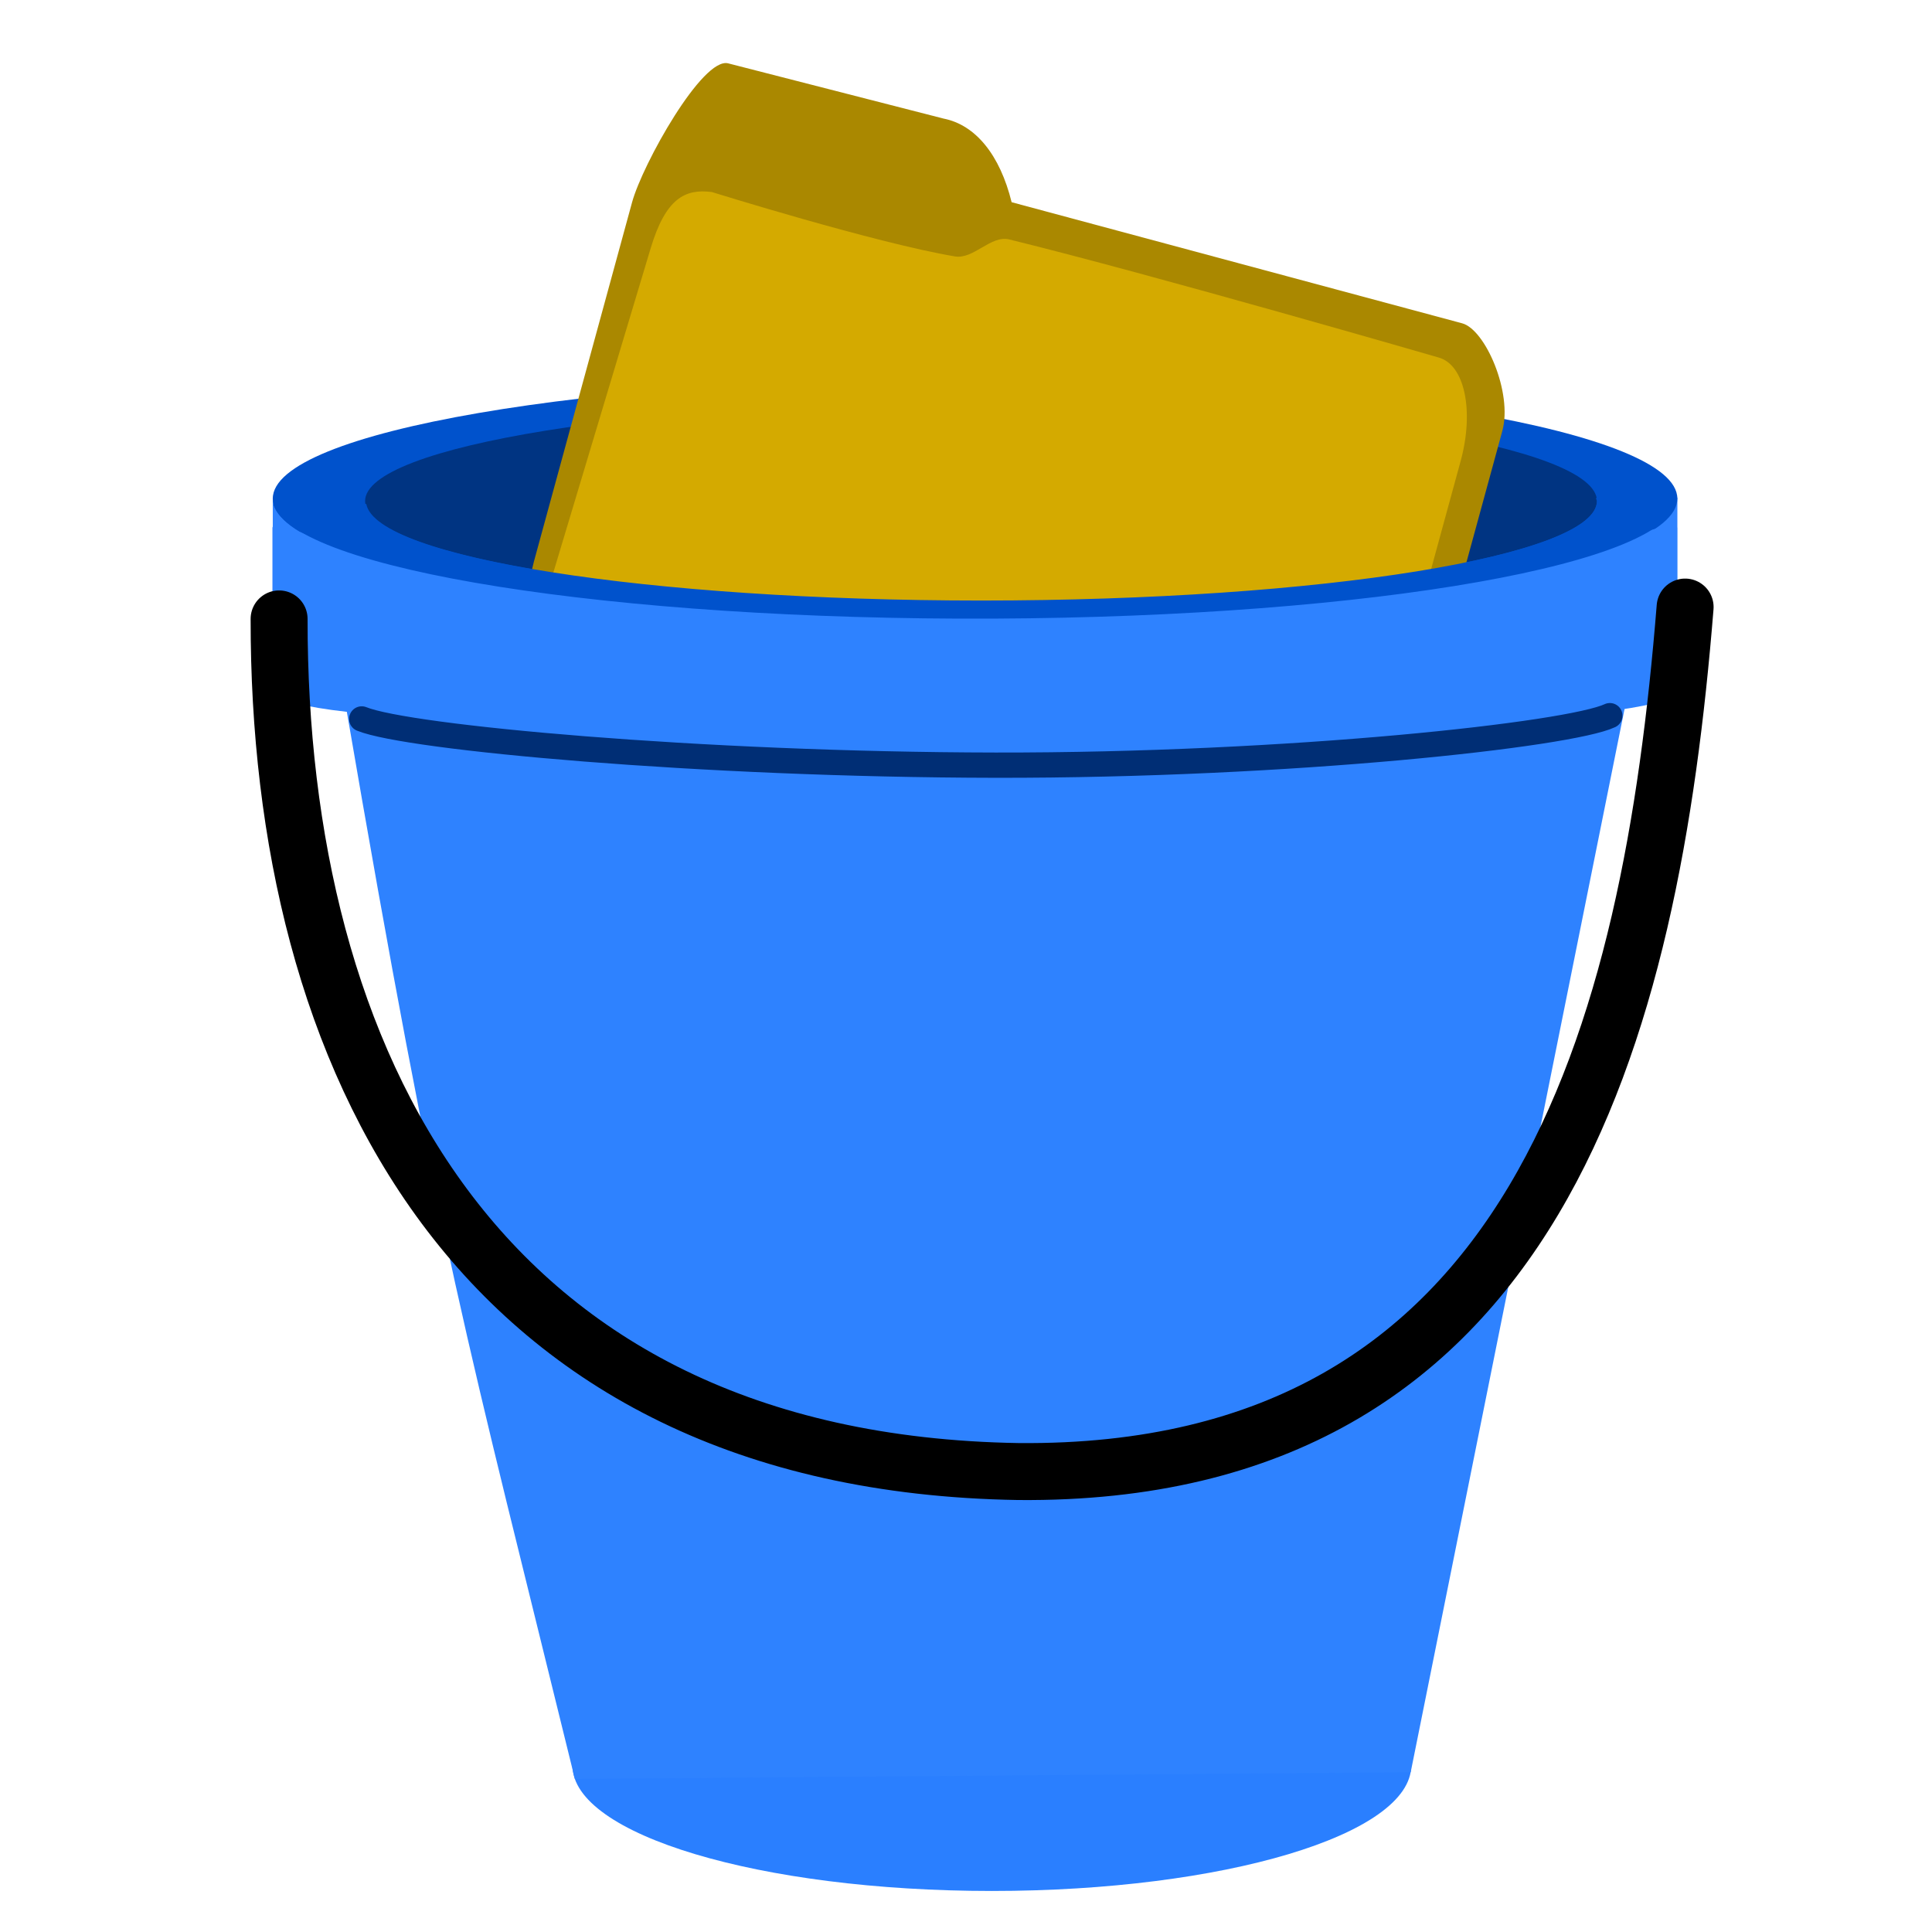
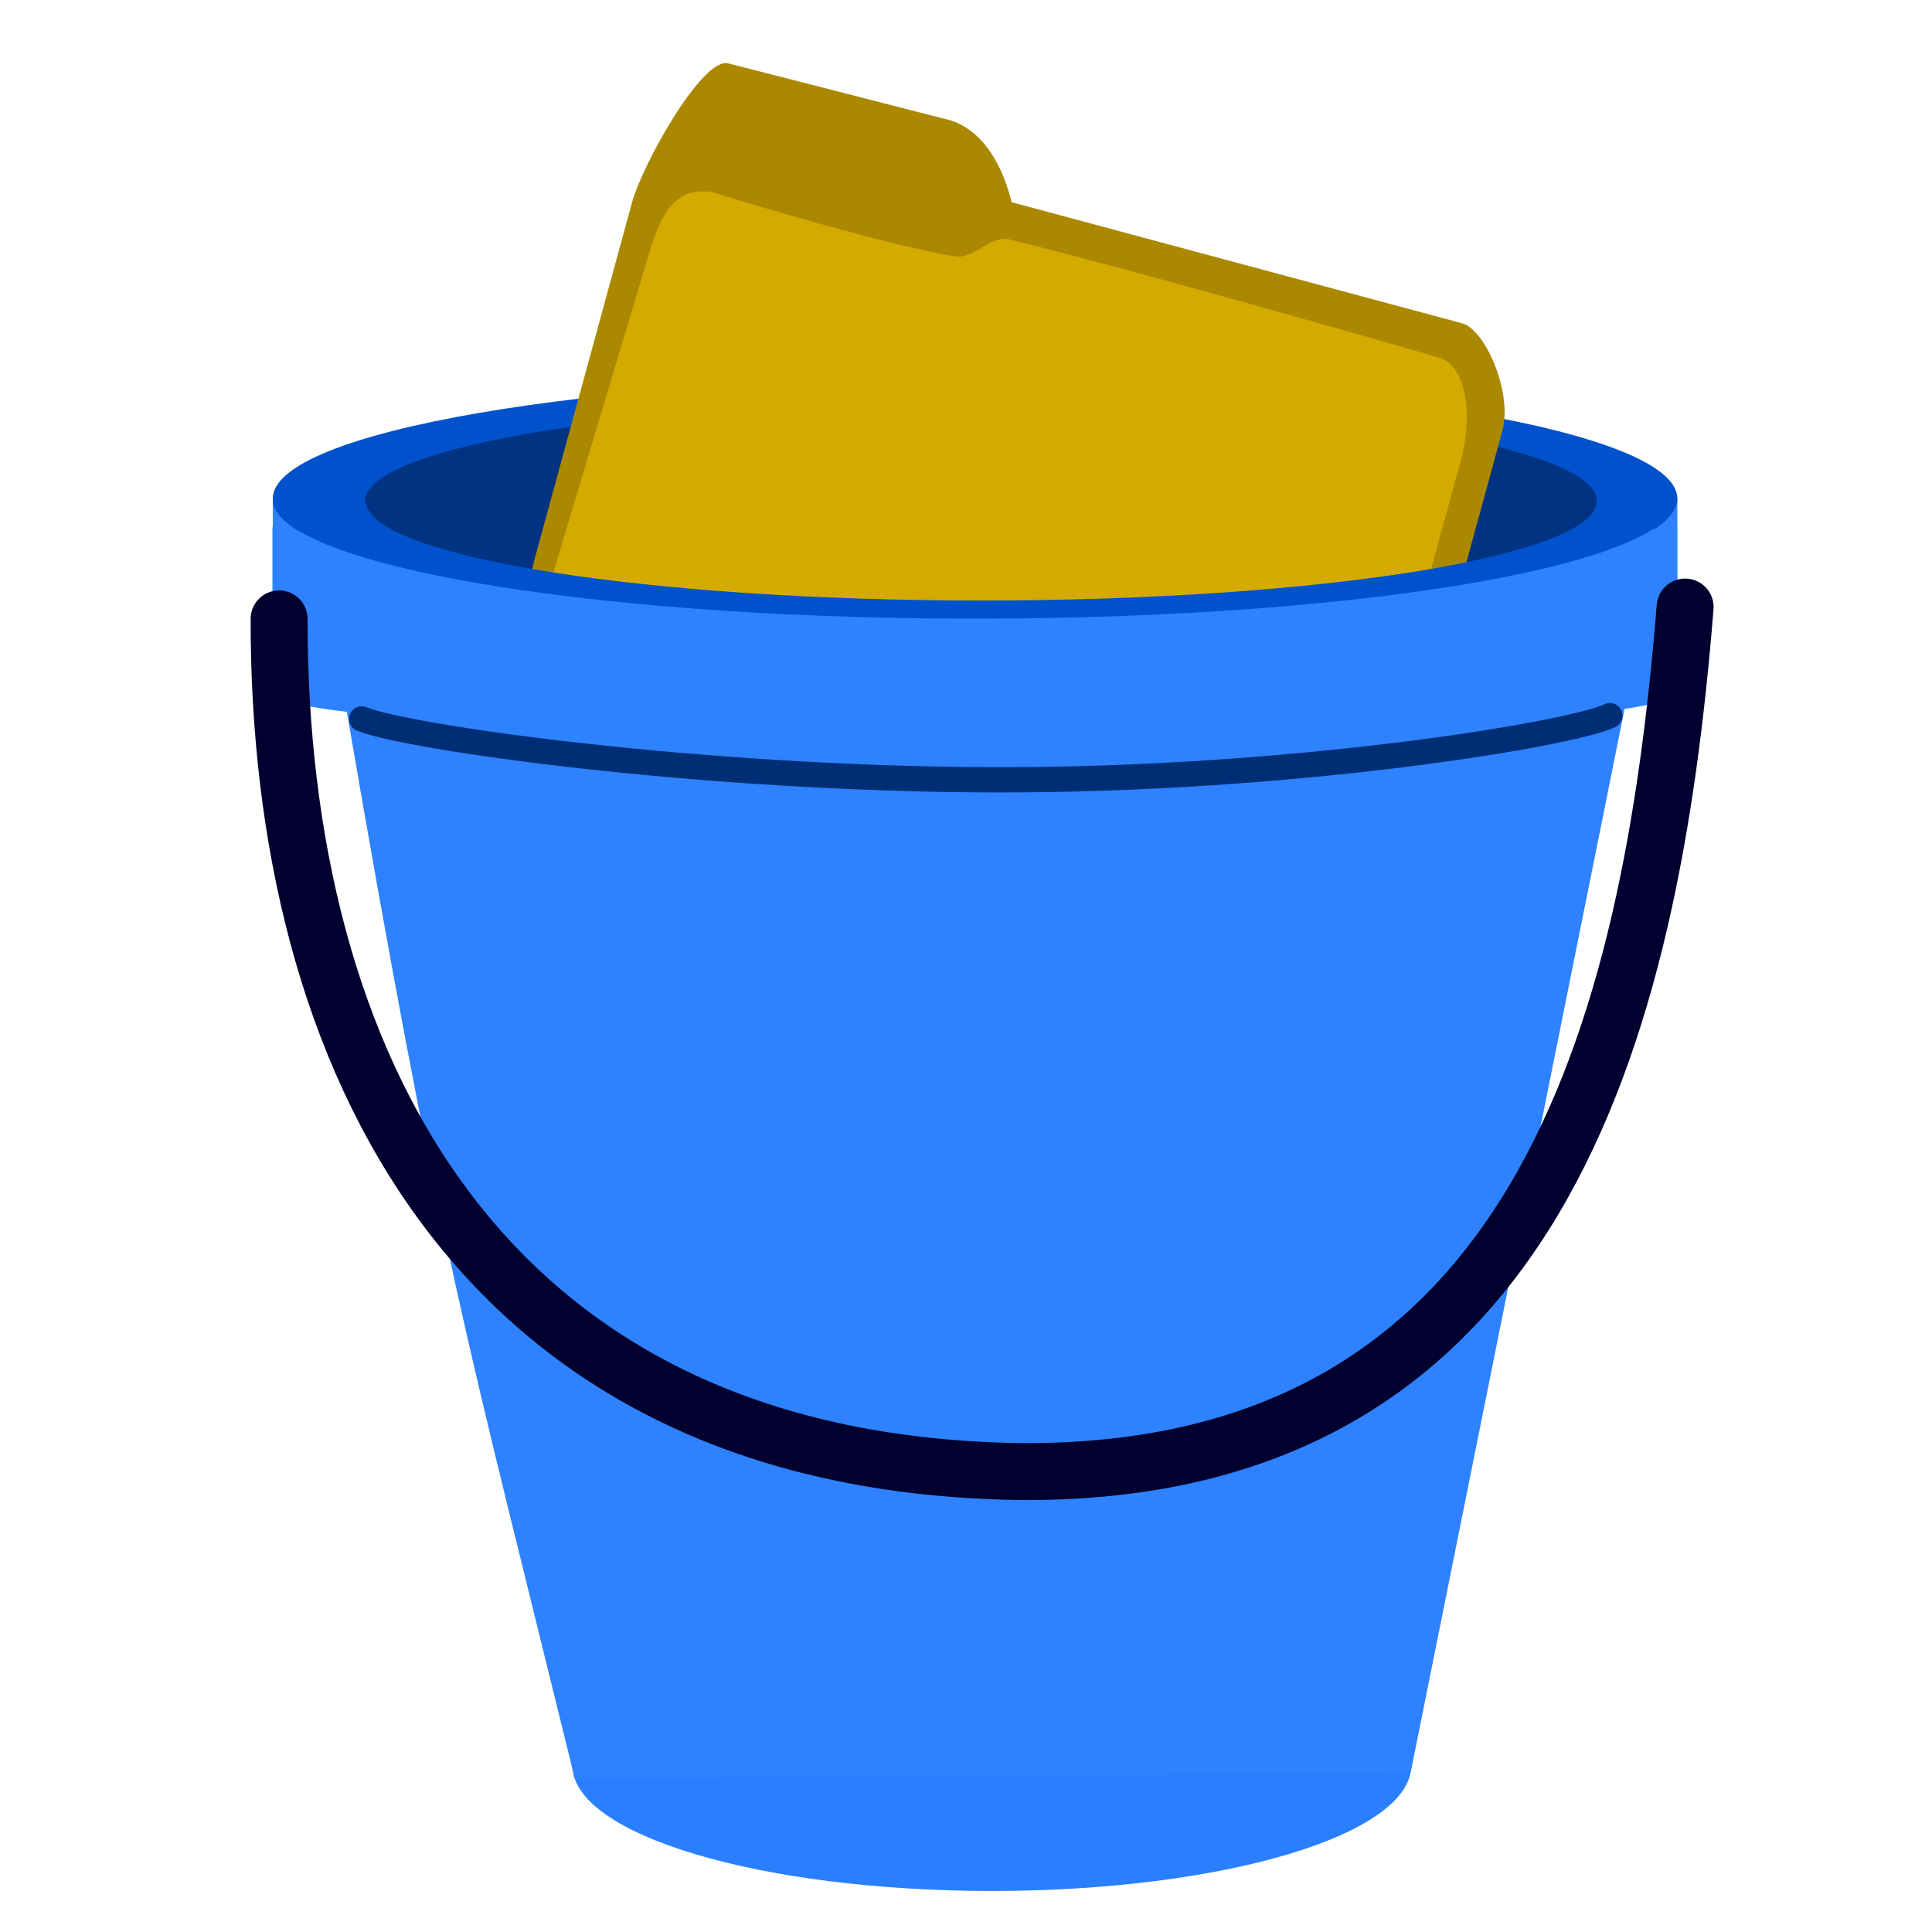
<svg xmlns="http://www.w3.org/2000/svg" width="512" height="512" viewBox="0 0 512 512" version="1.1" id="svg1" xml:space="preserve">
  <defs id="defs1" />
  <g id="layer2">
    <rect style="fill:#2a7fff;fill-opacity:1;stroke:#000000;stroke-width:0.81;stroke-opacity:0" id="rect6" width="222.29" height="164.714" x="151.706" y="336.412" ry="33.27" rx="111.145" />
    <rect style="fill:#2e82ff;fill-opacity:1;stroke:#000000;stroke-width:0.726;stroke-dasharray:none;stroke-opacity:0" id="rect34" width="372.236" height="50.512" x="72.286" y="131.869" rx="0" ry="0" />
    <path id="path33" style="display:none;fill:#2a7fff;stroke:#000000;stroke-width:1.362;stroke-opacity:0" d="m 439.088,197.225 -357.556,0.321 -9.408,-66.35 175.094,4.492 197.376,-3.03 z" />
    <path style="display:inline;fill:#0052cc;fill-opacity:1;stroke:#000000;stroke-width:0.731;stroke-dasharray:none;stroke-opacity:0" id="path6" d="M 444.511,132.116 A 186.11,32.044 0 0 1 258.415,164.159 186.11,32.044 0 0 1 72.292,132.12 186.11,32.044 0 0 1 258.361,100.072 186.11,32.044 0 0 1 444.511,132.106" />
    <path style="display:inline;opacity:1;fill:#003482;fill-opacity:1;stroke:#000000;stroke-width:1.072;stroke-opacity:0" id="path9" d="M 423.21,132.778 A 163.227,26.371 0 0 1 259.998,159.149 163.227,26.371 0 0 1 96.756,132.783 163.227,26.371 0 0 1 259.937,106.407 163.227,26.371 0 0 1 423.21,132.768" />
    <path id="rect35" style="display:inline;fill:#aa8800;stroke:#000000;stroke-width:4.188;stroke-opacity:0;fill-opacity:1" d="m 168.044,27.792 47.689,-0.148 a 26.215,26.215 20.662 0 1 18.796,7.088 L 334.607,35.025 C 339.741,35.04 349,41.068 349,45.5 V 87 c 0,4.432 -4.133,8 -9.266,8 H 165.266 C 160.133,95 156,91.432 156,87 V 45.5 c 0,-4.432 6.372,-17.722 12.044,-17.708 z" transform="matrix(1.194965,0.3139938,-0.6266538,2.293446,9.599771,-99.71034)" />
    <path id="rect36" style="fill:#d4aa00;stroke:#000000;stroke-width:8.735;stroke-opacity:0" transform="matrix(0.9671683,0.2541369,-0.2635749,0.9646389,0,0)" d="m 195.394,1.279 c 0,0 45.299,2.051 66.641,0.132 5.002,-0.45 7.67,-7.93 12.695,-8.013 39.402,-0.647 118.04,1.348 118.04,1.348 7.121,0.081 12.853,11.191 12.853,25.092 v 72.14 c 0,13.901 -5.733,25.092 -12.853,25.092 H 196.538 c -7.121,0 -15.539,10.787 -15.193,-3.106 l 2.34,-94.126 c 0.345,-13.893 4.657,-17.642 11.709,-18.56 z" />
    <path id="path8" style="fill:#2e82ff;fill-opacity:1;stroke:#000000;stroke-width:0.986;stroke-opacity:0" d="m 373.846,469.666 -221.5,1.763 C 123.701,354.643 116.654,332.856 91.526,186.381 l 86.09,-2.569 144.791,1.247 108.41,1.365 z" />
    <path id="rect33" style="fill:#2e82ff;stroke:#000000;stroke-width:0.992;stroke-opacity:0" d="m 126.195,152.933 122.836,8.927 123.336,-6.073 c 29.75,-1.465 72.094,-19.937 72.094,-15.854 v 42.998 c 0,4.083 -23.979,7.37 -53.766,7.37 h -264.726 c -29.786,0 -53.766,-3.287 -53.766,-7.37 v -42.998 c 0,-4.083 24.283,10.841 53.99,13 z" />
    <path id="path6-1" style="display:inline;fill:#0052cc;fill-opacity:1;stroke:#000000;stroke-width:0.731;stroke-dasharray:none;stroke-opacity:0" d="M 444.377 131.908 L 422.902 132.01 A 163.227 26.371 0 0 1 423.211 132.768 L 423.211 132.777 A 163.227 26.371 0 0 1 259.998 159.148 A 163.227 26.371 0 0 1 97.072 133.562 L 72.443 133.68 A 186.11 32.044 0 0 0 263.414 163.939 A 186.11 32.044 0 0 0 444.377 131.908 z " />
-     <path style="fill:#000000;fill-opacity:0;stroke:#002e75;stroke-width:6.697;stroke-linecap:round;stroke-dasharray:none;stroke-opacity:1" d="m 95.861,190.524 c 12.17,4.983 89.583,12.134 167.944,12.254 78.361,0.12 152.265,-8.118 162.823,-13.12" id="path34" />
-     <path style="fill:#666666;fill-opacity:0;stroke:#000000;stroke-width:15.094;stroke-linecap:round;stroke-dasharray:none;stroke-opacity:1" d="M 73.965,164.017 C 73.824,280.179 125.625,387.669 269.921,389.975 407.436,391.195 437.521,273.383 446.574,160.876" id="path1" />
+     <path style="fill:#000000;fill-opacity:0;stroke:#002e75;stroke-width:6.697;stroke-linecap:round;stroke-dasharray:none;stroke-opacity:1" d="m 95.861,190.524 c 12.17,4.983 89.971,16.016 168.333,16.136 78.361,0.12 151.877,-12 162.435,-17.002" id="path34" />
+     <path style="fill:#000000;fill-opacity:0;stroke:#02002e;stroke-width:15.094;stroke-linecap:round;stroke-dasharray:none;stroke-opacity:1" d="M 73.965,164.017 C 73.824,280.179 125.625,387.669 269.921,389.975 407.436,391.195 437.521,273.383 446.574,160.876" id="path1" />
  </g>
</svg>
